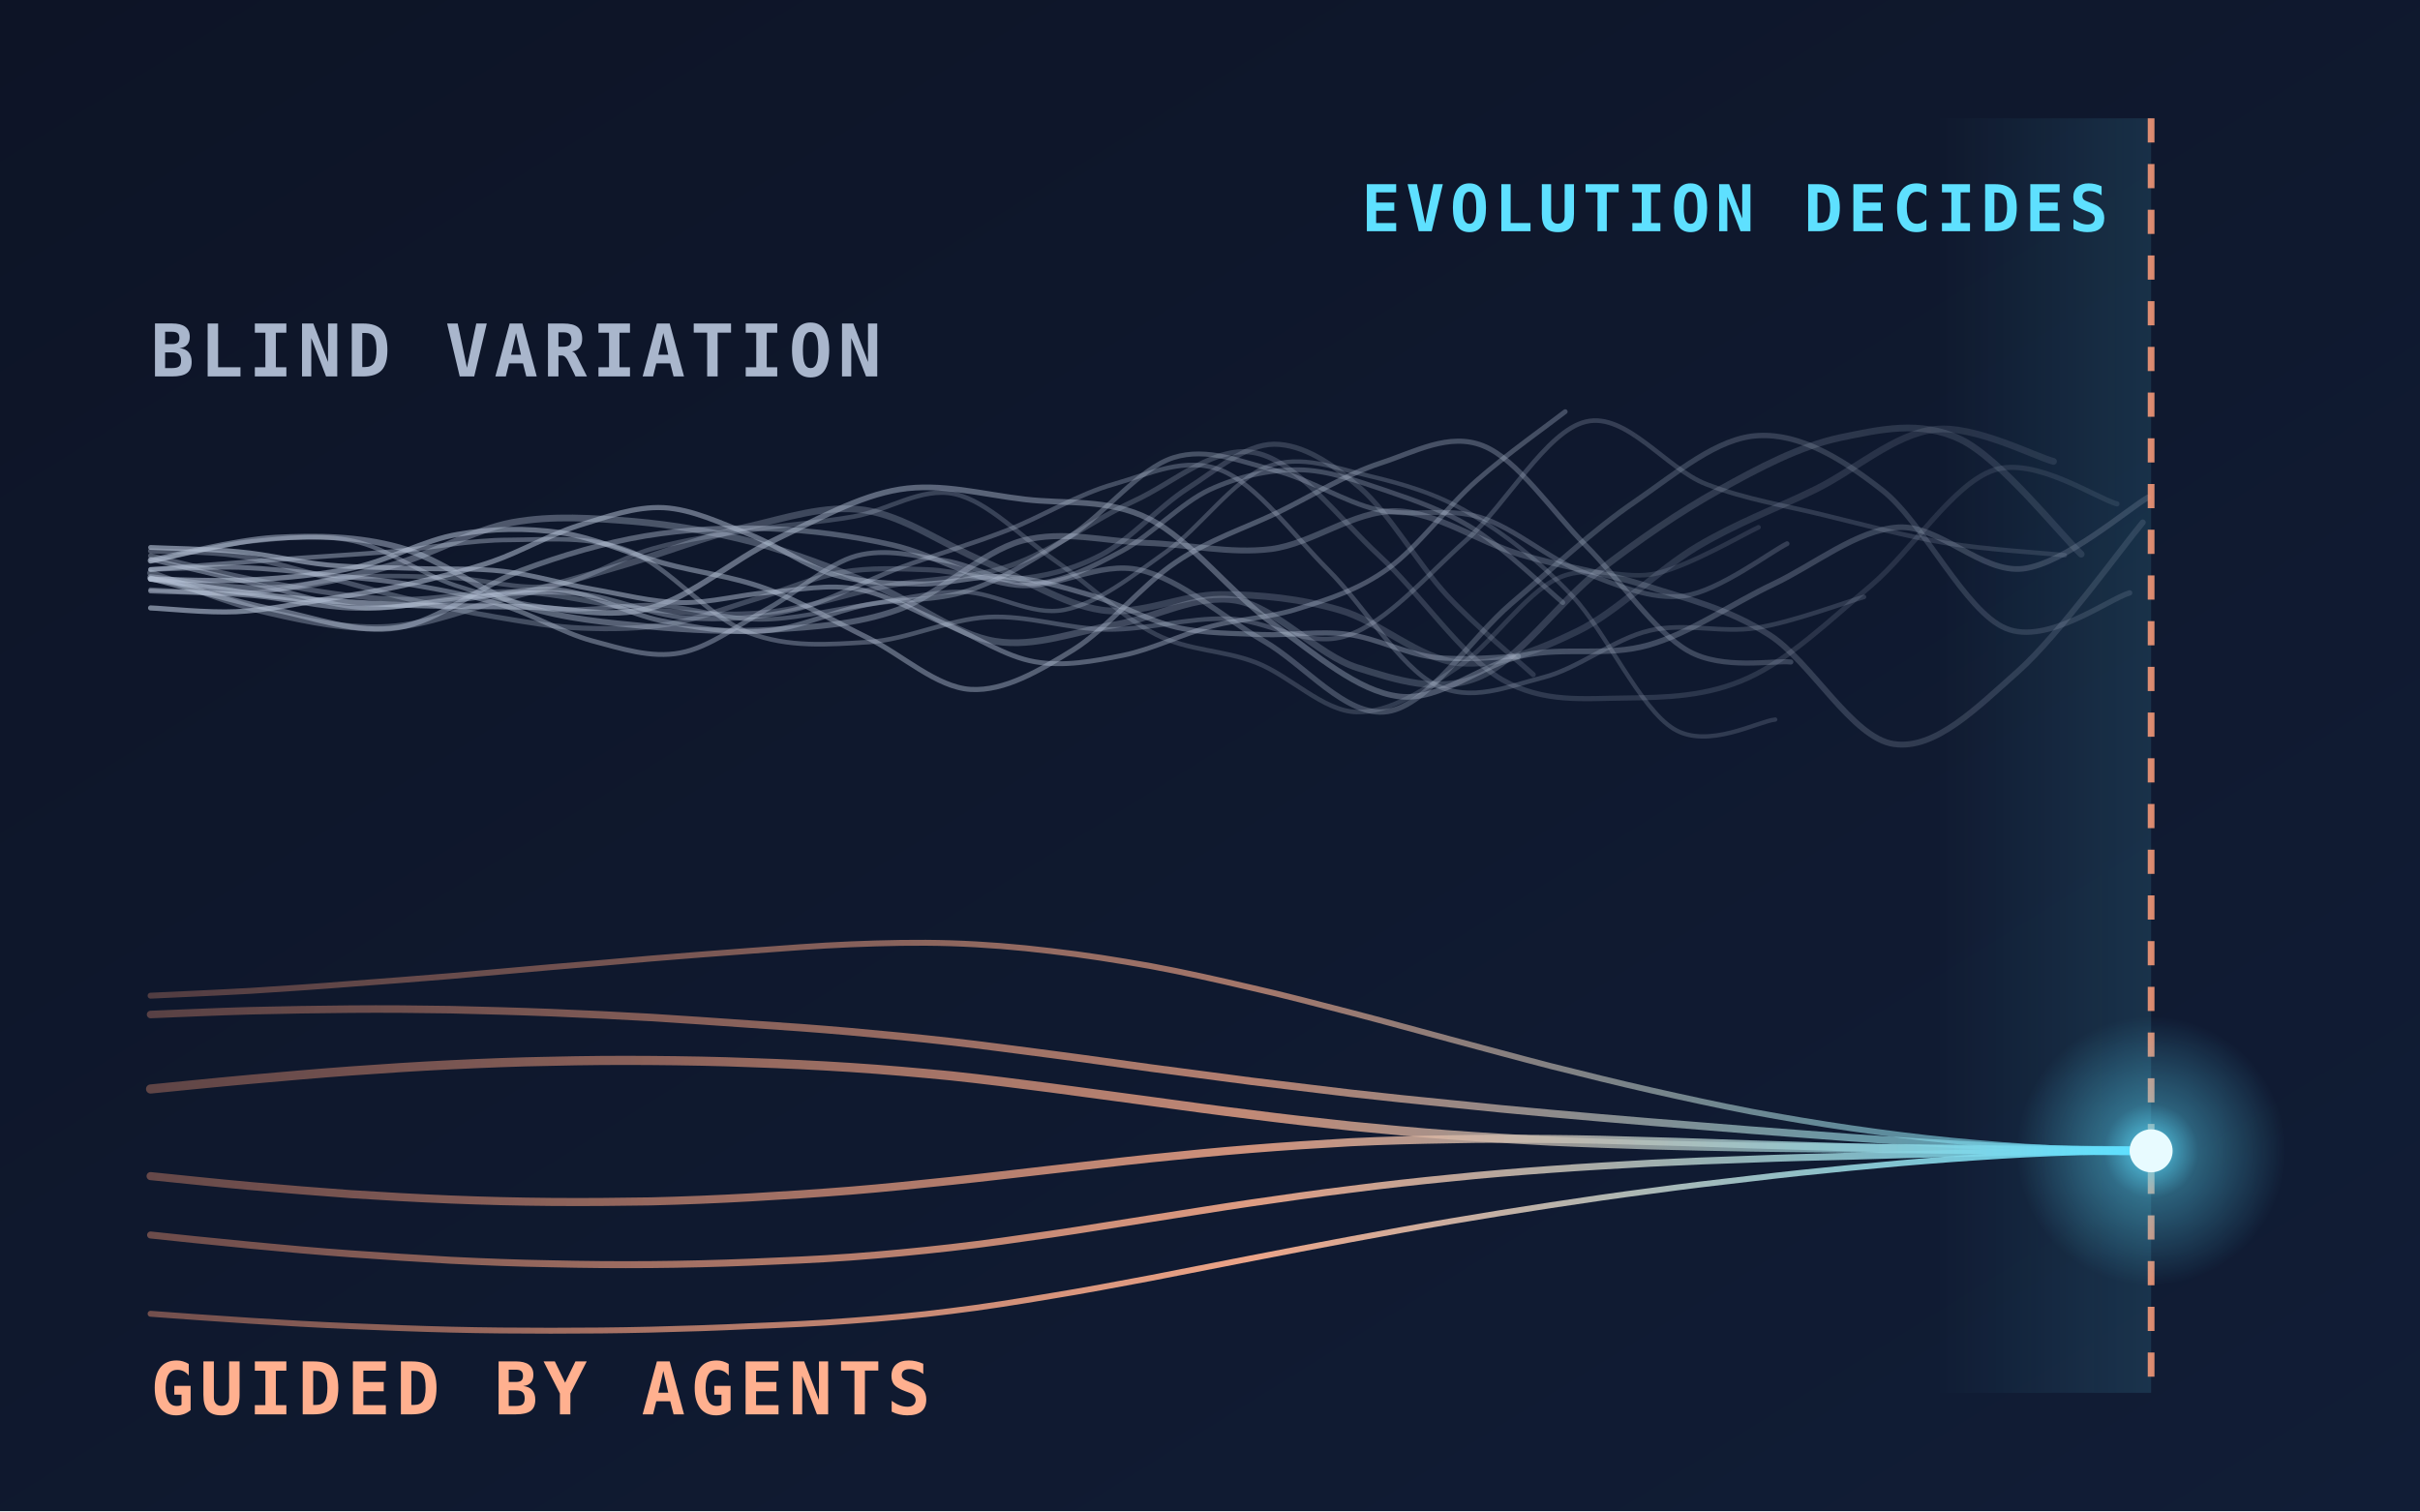
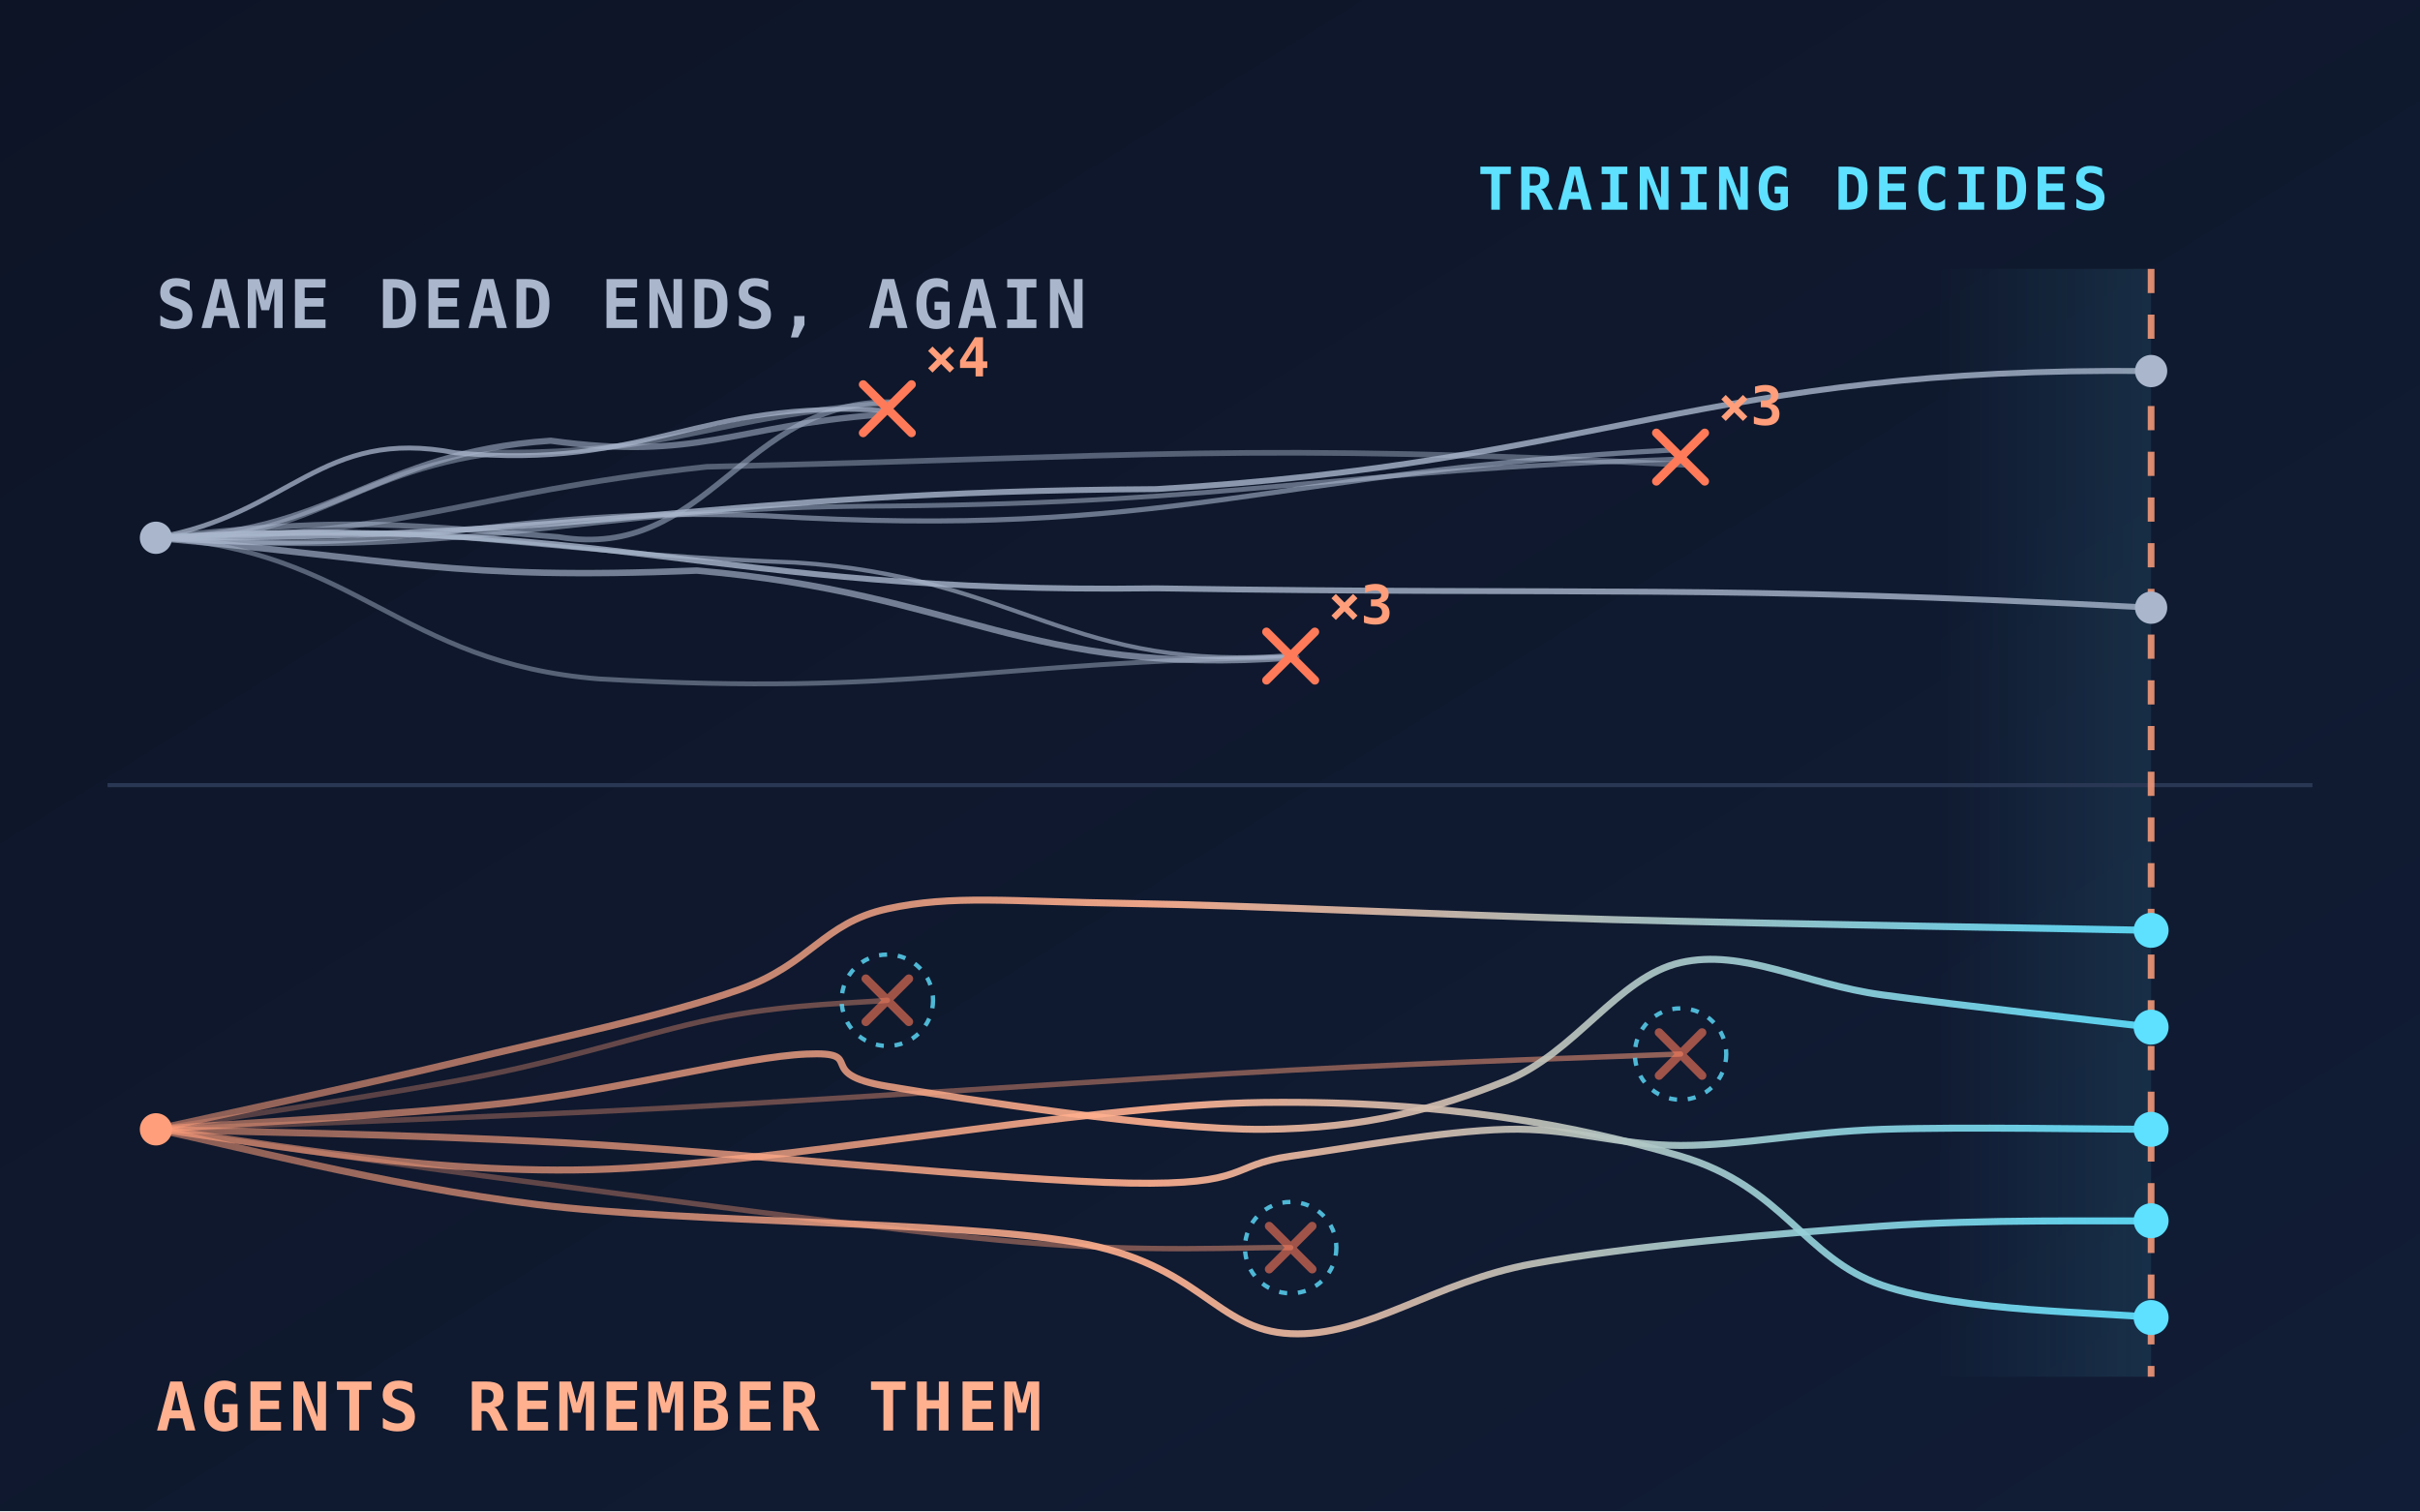
- <svg xmlns="http://www.w3.org/2000/svg" viewBox="0 0 900 562" role="img" aria-label="Blind variation versus agent-guided evolutionary search converging on one selected design">
+ <svg xmlns="http://www.w3.org/2000/svg" viewBox="0 0 900 562" role="img" aria-label="Without memory, the search keeps hitting the same dead ends; with an agent team, dead ends are remembered and later proposals steer around them while staying diverse">
  <defs>
    <linearGradient id="bg" x1="0" y1="0" x2="1" y2="1">
      <stop offset="0" stop-color="#0d1426" />
      <stop offset="1" stop-color="#111d36" />
    </linearGradient>
-     <linearGradient id="fadeGrey" gradientUnits="userSpaceOnUse" x1="56" y1="0" x2="800" y2="0">
-       <stop offset="0" stop-color="#b3bfd3" />
-       <stop offset="1" stop-color="#b3bfd3" stop-opacity="0.3" />
-     </linearGradient>
-     <linearGradient id="guide" gradientUnits="userSpaceOnUse" x1="56" y1="0" x2="800" y2="0">
-       <stop offset="0" stop-color="#ff9e7a" stop-opacity="0.45" />
-       <stop offset="0.55" stop-color="#ffb08f" />
+     <linearGradient id="guide" gradientUnits="userSpaceOnUse" x1="58" y1="0" x2="800" y2="0">
+       <stop offset="0" stop-color="#ff9e7a" stop-opacity="0.55" />
+       <stop offset="0.5" stop-color="#ffb08f" />
      <stop offset="1" stop-color="#5ee0ff" />
    </linearGradient>
-     <radialGradient id="glow">
-       <stop offset="0" stop-color="#5ee0ff" stop-opacity="0.9" />
-       <stop offset="0.35" stop-color="#5ee0ff" stop-opacity="0.35" />
-       <stop offset="1" stop-color="#5ee0ff" stop-opacity="0" />
-     </radialGradient>
+     <linearGradient id="warm" gradientUnits="userSpaceOnUse" x1="58" y1="0" x2="640" y2="0">
+       <stop offset="0" stop-color="#ff9e7a" stop-opacity="0.5" />
+       <stop offset="1" stop-color="#ff9e7a" />
+     </linearGradient>
    <linearGradient id="gate" x1="0" y1="0" x2="1" y2="0">
      <stop offset="0" stop-color="#5ee0ff" stop-opacity="0" />
-       <stop offset="1" stop-color="#5ee0ff" stop-opacity="0.12" />
+       <stop offset="1" stop-color="#5ee0ff" stop-opacity="0.1" />
    </linearGradient>
  </defs>
  <rect width="900" height="562" fill="url(#bg)" />
-   <rect x="720" y="44" width="80" height="474" fill="url(#gate)" />
+   <rect x="720" y="100" width="80" height="412" fill="url(#gate)" />
+   <line x1="40" y1="292" x2="860" y2="292" stroke="#2a3754" stroke-width="1.5" />
  <g fill="none" stroke-linecap="round">
-     <path d="M56.0,211.8 C63.4,211.2 85.7,209.4 100.5,208.3 C115.3,207.2 130.2,206.4 145.0,205.2 C159.8,203.9 174.7,200.8 189.5,200.8 C204.3,200.7 219.1,199.1 234.0,204.9 C248.8,210.6 263.6,229.7 278.5,235.3 C293.3,241.0 308.1,239.7 323.0,238.8 C337.8,237.8 352.6,230.3 367.5,229.5 C382.3,228.7 397.1,234.0 412.0,234.1 C426.8,234.2 441.6,229.7 456.5,230.1 C471.3,230.5 486.1,241.3 500.9,236.4 C515.8,231.5 530.6,214.0 545.4,200.8 C560.3,187.5 575.1,160.2 589.9,156.8 C604.8,153.3 619.6,174.2 634.4,180.0 C649.3,185.8 664.1,188.0 678.9,191.7 C693.8,195.3 708.6,199.4 723.4,201.9 C738.2,204.4 760.5,205.7 767.9,206.5" stroke="url(#fadeGrey)" stroke-width="1.7" opacity="0.48" />
-     <path d="M56.0,219.8 C62.3,220.1 81.4,220.4 94.0,221.5 C106.7,222.6 119.4,226.0 132.1,226.2 C144.8,226.5 157.4,224.2 170.1,223.1 C182.8,222.0 195.5,218.1 208.1,219.4 C220.8,220.7 233.5,228.4 246.2,230.9 C258.9,233.4 271.5,235.7 284.2,234.7 C296.9,233.7 309.6,227.4 322.3,224.9 C334.9,222.4 347.6,223.9 360.3,219.6 C373.0,215.4 385.6,207.4 398.3,199.2 C411.0,190.9 423.7,174.2 436.4,170.2 C449.0,166.2 461.7,171.8 474.4,175.0 C487.1,178.2 499.8,186.7 512.4,189.6 C525.1,192.5 537.8,188.5 550.5,192.4 C563.1,196.2 575.8,207.8 588.5,212.7 C601.2,217.5 613.9,223.3 626.5,221.6 C639.2,219.8 658.2,205.4 664.6,202.2" stroke="url(#fadeGrey)" stroke-width="1.8" opacity="0.53" />
-     <path d="M56.0,206.7 C63.6,208.5 86.5,214.3 101.7,217.0 C116.9,219.7 132.2,222.4 147.4,222.9 C162.6,223.4 177.9,219.5 193.1,220.1 C208.3,220.7 223.6,225.2 238.8,226.5 C254.1,227.8 269.3,229.3 284.5,227.8 C299.8,226.4 315.0,220.8 330.2,217.9 C345.5,215.0 360.7,215.6 375.9,210.3 C391.2,205.1 406.4,193.4 421.6,186.4 C436.9,179.4 452.1,165.1 467.3,168.5 C482.6,171.9 497.8,192.7 513.0,206.7 C528.3,220.8 543.5,244.0 558.7,252.8 C574.0,261.6 589.2,259.7 604.4,259.6 C619.7,259.4 634.9,259.1 650.2,252.1 C665.4,245.2 680.6,230.6 695.9,217.7 C711.1,204.8 726.3,179.9 741.6,174.8 C756.8,169.8 779.6,185.3 787.3,187.4" stroke="url(#fadeGrey)" stroke-width="1.9" opacity="0.38" />
-     <path d="M56.0,215.1 C63.7,217.0 86.7,223.6 102.0,226.7 C117.3,229.7 132.7,235.9 148.0,233.4 C163.3,231.0 178.7,217.8 194.0,212.1 C209.3,206.4 224.7,201.9 240.0,199.3 C255.3,196.8 270.7,196.0 286.0,196.6 C301.3,197.2 316.7,199.2 332.0,202.7 C347.3,206.2 362.7,216.0 378.0,217.6 C393.3,219.1 408.7,208.5 424.0,212.0 C439.3,215.5 454.7,229.6 470.0,238.4 C485.3,247.2 500.7,267.0 516.0,264.6 C531.3,262.3 546.7,237.6 562.0,224.5 C577.3,211.5 592.7,197.0 608.0,186.6 C623.3,176.1 638.7,162.7 654.0,162.0 C669.3,161.2 684.7,170.3 700.0,182.3 C715.3,194.2 730.7,227.4 746.0,233.7 C761.3,240.1 784.3,222.7 792.0,220.5" stroke="url(#fadeGrey)" stroke-width="2.0" opacity="0.52" />
-     <path d="M56.0,204.9 C61.4,205.2 77.4,205.0 88.1,206.6 C98.9,208.2 109.6,211.7 120.3,214.4 C131.0,217.1 141.7,220.4 152.4,222.9 C163.1,225.4 173.8,227.7 184.6,229.5 C195.3,231.3 206.0,233.2 216.7,233.6 C227.4,234.0 238.1,233.9 248.8,232.1 C259.5,230.3 270.3,226.0 281.0,222.8 C291.7,219.6 302.4,214.7 313.1,212.8 C323.8,211.0 334.5,211.5 345.3,211.9 C356.0,212.3 366.7,216.4 377.4,215.4 C388.1,214.5 398.8,212.0 409.5,206.4 C420.2,200.8 431.0,188.5 441.7,181.6 C452.4,174.8 463.1,165.3 473.8,165.2 C484.5,165.2 495.2,172.2 505.9,181.5 C516.7,190.9 527.4,209.8 538.1,221.4 C548.8,232.9 564.9,246.0 570.2,250.9" stroke="url(#fadeGrey)" stroke-width="1.9" opacity="0.37" />
-     <path d="M56.0,226.1 C61.3,226.3 77.2,228.0 87.8,227.5 C98.4,227.0 109.0,224.8 119.6,223.1 C130.2,221.4 140.8,219.8 151.4,217.4 C162.0,215.0 172.6,212.4 183.2,208.8 C193.8,205.1 204.4,198.9 215.0,195.5 C225.6,192.2 236.2,188.3 246.8,188.8 C257.4,189.4 268.0,194.5 278.6,198.7 C289.2,202.8 299.8,210.7 310.4,213.8 C321.0,216.8 331.6,217.0 342.2,217.2 C352.8,217.3 363.4,213.8 374.0,214.5 C384.6,215.2 395.2,218.3 405.8,221.4 C416.4,224.6 427.0,230.8 437.6,233.3 C448.2,235.7 458.8,235.5 469.4,236.0 C480.0,236.4 490.6,234.5 501.2,235.9 C511.8,237.3 522.4,243.0 533.0,244.4 C543.6,245.7 559.4,244.2 564.7,244.1" stroke="url(#fadeGrey)" stroke-width="1.9" opacity="0.63" />
-     <path d="M56.0,208.5 C63.7,207.1 86.9,200.9 102.3,200.0 C117.7,199.2 133.2,199.3 148.6,203.6 C164.0,207.8 179.5,220.5 194.9,225.4 C210.4,230.3 225.8,231.5 241.2,233.0 C256.7,234.4 272.1,235.2 287.5,234.2 C303.0,233.1 318.4,232.3 333.8,226.8 C349.3,221.3 364.7,205.3 380.1,201.1 C395.6,197.0 411.0,201.4 426.4,201.9 C441.9,202.4 457.3,206.1 472.7,204.2 C488.2,202.2 503.6,189.8 519.1,190.1 C534.5,190.5 549.9,201.6 565.4,206.2 C580.8,210.8 596.2,212.8 611.7,217.7 C627.1,222.7 642.5,226.2 658.0,236.1 C673.4,245.9 688.8,274.5 704.3,276.7 C719.7,279.0 735.1,263.3 750.6,249.6 C766.0,235.8 789.2,203.5 796.9,194.3" stroke="url(#fadeGrey)" stroke-width="2.2" opacity="0.52" />
-     <path d="M56.0,203.6 C61.5,203.9 77.9,204.1 88.9,205.2 C99.8,206.2 110.8,209.0 121.8,210.1 C132.7,211.1 143.7,211.0 154.6,211.4 C165.6,211.8 176.6,211.2 187.5,212.5 C198.5,213.8 209.4,217.2 220.4,219.1 C231.4,221.0 242.3,223.9 253.3,224.1 C264.2,224.3 275.2,221.1 286.2,220.3 C297.1,219.4 308.1,217.1 319.0,219.1 C330.0,221.1 341.0,227.7 351.9,232.2 C362.9,236.7 373.8,244.2 384.8,246.1 C395.8,248.0 406.7,245.9 417.7,243.7 C428.6,241.5 439.6,235.8 450.6,232.9 C461.5,230.0 472.5,229.8 483.4,226.2 C494.4,222.7 505.4,219.3 516.3,211.4 C527.3,203.5 538.2,188.4 549.2,178.7 C560.2,169.0 576.6,157.4 582.1,153.1" stroke="url(#fadeGrey)" stroke-width="1.8" opacity="0.63" />
-     <path d="M56.0,211.8 C61.5,211.6 77.9,210.7 88.8,211.0 C99.8,211.4 110.7,212.6 121.7,213.8 C132.6,214.9 143.5,215.8 154.5,217.7 C165.4,219.6 176.4,221.7 187.3,225.2 C198.2,228.6 209.2,235.3 220.1,238.3 C231.1,241.2 242.0,244.9 253.0,242.8 C263.9,240.8 274.8,232.2 285.8,226.2 C296.7,220.2 307.7,209.7 318.6,206.7 C329.6,203.8 340.5,206.8 351.4,208.5 C362.4,210.2 373.3,217.6 384.3,217.0 C395.2,216.5 406.2,210.8 417.1,205.0 C428.0,199.2 439.0,187.2 449.9,182.1 C460.9,177.1 471.8,174.7 482.7,174.7 C493.7,174.8 504.6,178.8 515.6,182.5 C526.5,186.2 537.5,190.0 548.4,196.9 C559.3,203.9 575.8,219.6 581.2,224.1" stroke="url(#fadeGrey)" stroke-width="1.8" opacity="0.52" />
-     <path d="M56.0,219.3 C62.2,219.5 80.9,221.2 93.4,220.5 C105.8,219.7 118.3,215.7 130.8,214.7 C143.2,213.8 155.7,214.4 168.1,214.9 C180.6,215.4 193.0,219.7 205.5,217.8 C218.0,216.0 230.4,207.5 242.9,204.0 C255.3,200.5 267.8,198.9 280.3,197.0 C292.7,195.0 305.2,194.3 317.6,192.1 C330.1,189.9 342.6,181.0 355.0,183.7 C367.5,186.5 379.9,199.8 392.4,208.5 C404.9,217.2 417.3,229.5 429.8,235.9 C442.2,242.2 454.7,241.6 467.1,246.4 C479.6,251.2 492.1,264.5 504.5,264.8 C517.0,265.1 529.4,256.6 541.9,248.3 C554.4,240.0 566.8,221.0 579.3,215.1 C591.7,209.2 604.2,216.3 616.7,213.1 C629.1,210.0 647.8,199.0 654.0,196.1" stroke="url(#fadeGrey)" stroke-width="1.7" opacity="0.36" />
-     <path d="M56.0,215.3 C63.7,216.3 87.0,220.2 102.4,221.8 C117.9,223.4 133.4,224.3 148.9,224.9 C164.3,225.6 179.8,225.4 195.3,225.7 C210.8,225.9 226.2,230.3 241.7,226.2 C257.2,222.0 272.7,208.1 288.1,200.8 C303.6,193.4 319.1,184.5 334.6,182.0 C350.0,179.5 365.5,183.9 381.0,185.7 C396.5,187.6 411.9,185.2 427.4,193.0 C442.9,200.7 458.4,221.3 473.9,232.3 C489.3,243.3 504.8,257.1 520.3,259.0 C535.8,260.9 551.2,246.8 566.7,243.7 C582.2,240.5 597.7,244.3 613.1,239.9 C628.6,235.5 644.1,224.5 659.6,217.2 C675.0,209.9 690.5,197.1 706.0,196.1 C721.5,195.2 736.9,213.3 752.4,211.5 C767.9,209.6 791.1,189.5 798.8,185.0" stroke="url(#fadeGrey)" stroke-width="2.1" opacity="0.64" />
-     <path d="M56.0,208.0 C62.6,209.5 82.5,214.4 95.8,217.4 C109.1,220.4 122.4,225.3 135.6,226.1 C148.9,226.8 162.2,222.7 175.5,221.9 C188.7,221.0 202.0,219.4 215.3,220.8 C228.6,222.1 241.8,228.7 255.1,229.8 C268.4,230.8 281.7,230.0 294.9,226.9 C308.2,223.8 321.5,216.0 334.8,211.1 C348.0,206.2 361.3,202.4 374.6,197.2 C387.8,192.0 401.1,183.7 414.4,180.0 C427.7,176.2 440.9,169.6 454.2,174.9 C467.5,180.3 480.8,198.8 494.0,212.0 C507.3,225.3 520.6,248.0 533.9,254.7 C547.1,261.3 560.4,255.4 573.7,252.0 C587.0,248.7 600.2,237.6 613.5,234.5 C626.8,231.4 640.1,235.6 653.3,233.5 C666.6,231.4 686.5,223.9 693.2,222.0" stroke="url(#fadeGrey)" stroke-width="1.7" opacity="0.48" />
-     <path d="M56.0,214.8 C63.5,215.4 85.9,219.6 100.9,218.9 C115.8,218.1 130.8,214.4 145.7,210.3 C160.7,206.2 175.7,197.1 190.6,194.3 C205.6,191.6 220.5,192.7 235.5,193.9 C250.5,195.2 265.4,197.8 280.4,201.7 C295.3,205.7 310.3,211.5 325.2,217.7 C340.2,223.8 355.2,236.1 370.1,238.5 C385.1,240.9 400.0,234.8 415.0,232.3 C430.0,229.7 444.9,220.7 459.9,223.3 C474.8,226.0 489.8,243.5 504.7,248.3 C519.7,253.0 534.7,257.9 549.6,251.9 C564.6,245.9 579.5,224.1 594.5,212.4 C609.5,200.8 624.4,190.5 639.4,182.2 C654.3,173.9 669.3,166.0 684.2,162.8 C699.2,159.7 714.2,156.2 729.1,163.4 C744.1,170.6 766.5,199.0 774.0,206.1" stroke="url(#fadeGrey)" stroke-width="2.5" opacity="0.44" />
-     <path d="M56.0,208.7 C62.3,207.5 81.2,202.6 93.8,201.3 C106.4,200.1 118.9,198.5 131.5,201.2 C144.1,203.9 156.7,213.5 169.3,217.7 C181.9,221.8 194.5,225.1 207.1,226.3 C219.6,227.6 232.2,224.5 244.8,225.1 C257.4,225.8 270.0,230.4 282.6,230.4 C295.2,230.4 307.8,227.0 320.4,225.2 C332.9,223.5 345.5,219.9 358.1,220.1 C370.7,220.4 383.3,229.3 395.9,226.8 C408.5,224.3 421.1,214.2 433.6,205.3 C446.2,196.4 458.8,178.2 471.4,173.5 C484.0,168.8 496.6,174.1 509.2,177.0 C521.8,180.0 534.4,183.6 546.9,191.1 C559.5,198.5 572.1,208.3 584.7,221.6 C597.3,235.0 609.9,263.5 622.5,271.1 C635.1,278.8 653.9,268.2 660.2,267.6" stroke="url(#fadeGrey)" stroke-width="1.6" opacity="0.45" />
-     <path d="M56.0,213.1 C63.4,215.5 85.5,224.5 100.2,227.8 C115.0,231.2 129.7,234.2 144.5,233.3 C159.2,232.4 173.9,226.2 188.7,222.3 C203.4,218.4 218.2,214.2 232.9,209.8 C247.7,205.4 262.4,199.5 277.2,196.1 C291.9,192.8 306.6,187.6 321.4,189.7 C336.1,191.8 350.9,202.5 365.6,208.7 C380.4,214.9 395.1,224.8 409.8,226.9 C424.6,229.0 439.3,221.1 454.1,221.1 C468.8,221.1 483.6,222.6 498.3,226.9 C513.1,231.1 527.8,245.2 542.5,246.5 C557.3,247.8 572.0,241.9 586.8,234.7 C601.5,227.5 616.3,212.2 631.0,203.4 C645.7,194.6 660.5,189.2 675.2,182.0 C690.0,174.7 704.7,161.4 719.5,159.7 C734.2,158.0 756.3,169.6 763.7,171.6" stroke="url(#fadeGrey)" stroke-width="2.5" opacity="0.38" />
-     <path d="M56.0,215.4 C62.4,215.4 81.4,216.4 94.1,215.6 C106.8,214.9 119.5,213.8 132.3,211.0 C145.0,208.2 157.7,200.8 170.4,198.7 C183.1,196.5 195.8,196.3 208.5,198.1 C221.2,199.9 233.9,206.0 246.6,209.4 C259.3,212.9 272.0,214.2 284.8,218.9 C297.5,223.5 310.2,231.1 322.9,237.3 C335.6,243.6 348.3,255.6 361.0,256.4 C373.7,257.1 386.4,249.5 399.1,241.7 C411.8,233.8 424.6,217.6 437.3,209.1 C450.0,200.5 462.7,196.6 475.4,190.5 C488.1,184.3 500.8,176.3 513.5,172.2 C526.2,168.1 538.9,160.7 551.6,165.8 C564.4,170.9 577.1,190.1 589.8,202.9 C602.5,215.6 615.2,234.9 627.9,242.1 C640.6,249.3 659.7,245.5 666.0,246.2" stroke="url(#fadeGrey)" stroke-width="1.9" opacity="0.61" />
-     <path d="M56.0,370.3 C62.2,370.0 80.8,369.2 93.2,368.5 C105.6,367.7 118.0,366.9 130.4,365.9 C142.8,365.0 155.2,364.0 167.6,363.0 C180.0,361.9 192.4,360.8 204.8,359.7 C217.2,358.7 229.6,357.6 242.0,356.5 C254.4,355.5 266.8,354.5 279.2,353.6 C291.6,352.7 304.0,351.7 316.4,351.2 C328.8,350.7 341.2,350.4 353.6,350.8 C366.0,351.2 378.4,352.2 390.8,353.7 C403.2,355.1 415.6,357.1 428.0,359.3 C440.4,361.6 452.8,364.4 465.2,367.3 C477.6,370.1 490.0,373.4 502.4,376.6 C514.8,379.8 527.2,383.3 539.6,386.6 C552.0,389.9 564.4,393.3 576.8,396.5 C589.2,399.6 601.6,402.7 614.0,405.5 C626.4,408.3 638.8,411.0 651.2,413.4 C663.6,415.7 676.0,417.8 688.4,419.6 C700.8,421.4 713.2,423.0 725.6,424.2 C738.0,425.4 750.4,426.4 762.8,427.0 C775.2,427.7 793.8,427.8 800.0,428.0" stroke="url(#guide)" stroke-width="2.2" opacity="0.62" />
-     <path d="M56.0,377.3 C62.2,377.1 80.8,376.2 93.2,375.9 C105.6,375.6 118.0,375.4 130.4,375.3 C142.8,375.2 155.2,375.3 167.6,375.5 C180.0,375.8 192.4,376.1 204.8,376.6 C217.2,377.1 229.6,377.7 242.0,378.4 C254.4,379.2 266.8,380.0 279.2,380.9 C291.6,381.7 304.0,382.6 316.4,383.7 C328.8,384.8 341.2,386.0 353.6,387.4 C366.0,388.8 378.4,390.5 390.8,392.1 C403.2,393.7 415.6,395.5 428.0,397.2 C440.4,398.8 452.8,400.5 465.2,402.1 C477.6,403.6 490.0,405.1 502.4,406.6 C514.8,408.0 527.2,409.3 539.6,410.5 C552.0,411.8 564.4,413.0 576.8,414.1 C589.2,415.2 601.6,416.3 614.0,417.3 C626.4,418.3 638.8,419.3 651.2,420.3 C663.6,421.2 676.0,422.2 688.4,423.1 C700.8,423.9 713.2,424.8 725.6,425.5 C738.0,426.2 750.4,426.9 762.8,427.3 C775.2,427.7 793.8,427.9 800.0,428.0" stroke="url(#guide)" stroke-width="2.8" opacity="0.68" />
-     <path d="M56.0,405.0 C62.2,404.4 80.8,402.5 93.2,401.4 C105.6,400.3 118.0,399.2 130.4,398.3 C142.8,397.4 155.2,396.6 167.6,396.0 C180.0,395.4 192.4,394.9 204.8,394.7 C217.2,394.4 229.6,394.3 242.0,394.4 C254.4,394.5 266.8,394.7 279.2,395.2 C291.6,395.6 304.0,396.2 316.4,397.0 C328.8,397.8 341.2,398.9 353.6,400.1 C366.0,401.4 378.4,403.0 390.8,404.6 C403.2,406.2 415.6,408.0 428.0,409.6 C440.4,411.3 452.8,413.0 465.2,414.5 C477.6,416.1 490.0,417.5 502.4,418.8 C514.8,420.0 527.2,421.2 539.6,422.1 C552.0,423.0 564.4,423.7 576.8,424.4 C589.2,425.0 601.6,425.4 614.0,425.8 C626.4,426.1 638.8,426.4 651.2,426.6 C663.6,426.8 676.0,426.9 688.4,427.0 C700.8,427.2 713.2,427.3 725.6,427.4 C738.0,427.6 750.4,427.7 762.8,427.8 C775.2,427.9 793.8,428.0 800.0,428.0" stroke="url(#guide)" stroke-width="3.4" opacity="0.74" />
-     <path d="M56.0,437.4 C62.2,438.0 80.8,440.0 93.2,441.1 C105.6,442.2 118.0,443.2 130.4,444.1 C142.8,444.9 155.2,445.6 167.6,446.1 C180.0,446.6 192.4,446.9 204.8,447.0 C217.2,447.1 229.6,447.0 242.0,446.8 C254.4,446.5 266.8,446.0 279.2,445.3 C291.6,444.6 304.0,443.8 316.4,442.8 C328.8,441.8 341.2,440.5 353.6,439.2 C366.0,437.9 378.4,436.4 390.8,435.0 C403.2,433.6 415.6,432.1 428.0,430.8 C440.4,429.5 452.8,428.3 465.2,427.3 C477.6,426.3 490.0,425.5 502.4,424.8 C514.8,424.2 527.2,423.9 539.6,423.7 C552.0,423.4 564.4,423.5 576.8,423.6 C589.2,423.7 601.6,424.0 614.0,424.4 C626.4,424.7 638.8,425.2 651.2,425.6 C663.6,425.9 676.0,426.4 688.4,426.7 C700.8,427.0 713.2,427.3 725.6,427.5 C738.0,427.7 750.4,427.9 762.8,427.9 C775.2,428.0 793.8,428.0 800.0,428.0" stroke="url(#guide)" stroke-width="3" opacity="0.80" />
-     <path d="M56.0,459.3 C62.2,460.0 80.8,461.9 93.2,463.1 C105.6,464.3 118.0,465.4 130.4,466.3 C142.8,467.2 155.2,468.0 167.6,468.7 C180.0,469.3 192.4,469.8 204.8,470.0 C217.2,470.3 229.6,470.4 242.0,470.3 C254.4,470.2 266.8,469.9 279.2,469.4 C291.6,468.9 304.0,468.4 316.4,467.5 C328.8,466.6 341.2,465.4 353.6,464.0 C366.0,462.6 378.4,460.8 390.8,459.0 C403.2,457.2 415.6,455.1 428.0,453.2 C440.4,451.3 452.8,449.2 465.2,447.4 C477.6,445.6 490.0,443.8 502.4,442.3 C514.8,440.7 527.2,439.3 539.6,438.1 C552.0,436.8 564.4,435.8 576.8,434.9 C589.2,434.0 601.6,433.3 614.0,432.6 C626.4,432.0 638.8,431.5 651.2,431.1 C663.6,430.6 676.0,430.3 688.4,430.0 C700.8,429.6 713.2,429.3 725.6,429.0 C738.0,428.8 750.4,428.5 762.8,428.3 C775.2,428.1 793.8,428.1 800.0,428.0" stroke="url(#guide)" stroke-width="2.6" opacity="0.86" />
-     <path d="M56.0,488.6 C62.2,489.1 80.8,490.4 93.2,491.2 C105.6,492.0 118.0,492.7 130.4,493.2 C142.8,493.7 155.2,494.2 167.6,494.5 C180.0,494.8 192.4,494.9 204.8,494.9 C217.2,494.9 229.6,494.8 242.0,494.5 C254.4,494.2 266.8,493.8 279.2,493.2 C291.6,492.7 304.0,492.2 316.4,491.2 C328.8,490.3 341.2,489.2 353.6,487.6 C366.0,486.1 378.4,484.1 390.8,482.0 C403.2,480.0 415.6,477.6 428.0,475.3 C440.4,472.9 452.8,470.4 465.2,468.0 C477.6,465.6 490.0,463.2 502.4,460.9 C514.8,458.6 527.2,456.3 539.6,454.2 C552.0,452.1 564.4,450.1 576.8,448.2 C589.2,446.3 601.6,444.5 614.0,442.9 C626.4,441.2 638.8,439.7 651.2,438.3 C663.6,436.8 676.0,435.5 688.4,434.3 C700.8,433.1 713.2,432.0 725.6,431.1 C738.0,430.2 750.4,429.4 762.8,428.9 C775.2,428.3 793.8,428.1 800.0,428.0" stroke="url(#guide)" stroke-width="2.2" opacity="0.92" />
+     <path d="M58.0,420.0 C78.3,416.7 144.7,407.0 180.0,400.0 C215.3,393.0 245.0,382.7 270.0,378.0 C295.0,373.3 320.0,373.0 330.0,372.0" stroke="url(#warm)" stroke-width="2" opacity="0.55" />
+     <path d="M58.0,420.0 C81.7,423.3 146.3,433.0 200.0,440.0 C253.7,447.0 333.3,458.0 380.0,462.0 C426.7,466.0 463.3,463.7 480.0,464.0" stroke="url(#warm)" stroke-width="2" opacity="0.55" />
+     <path d="M58.0,420.0 C90.0,418.7 179.7,415.7 250.0,412.0 C320.3,408.3 417.5,401.3 480.0,398.0 C542.5,394.7 600.8,393.0 625.0,392.0" stroke="url(#warm)" stroke-width="2" opacity="0.55" />
+     <path d="M58.0,420.0 C76.7,415.8 133.8,403.7 170.0,395.0 C206.2,386.3 248.3,377.5 275.0,368.0 C301.7,358.5 305.8,343.3 330.0,338.0 C354.2,332.7 375.0,335.3 420.0,336.0 C465.0,336.7 536.7,340.3 600.0,342.0 C663.3,343.7 766.7,345.3 800.0,346.0" stroke="url(#guide)" stroke-width="2.6" opacity="0.92" />
+     <path d="M58.0,420.0 C80.0,418.3 149.7,414.7 190.0,410.0 C230.3,405.3 276.7,393.0 300.0,392.0 C323.3,391.0 301.7,399.3 330.0,404.0 C358.3,408.7 431.7,420.3 470.0,420.0 C508.3,419.7 534.2,412.3 560.0,402.0 C585.8,391.7 601.7,363.3 625.0,358.0 C648.3,352.7 670.8,366.0 700.0,370.0 C729.2,374.0 783.3,380.0 800.0,382.0" stroke="url(#guide)" stroke-width="2.6" opacity="0.92" />
+     <path d="M58.0,420.0 C83.3,420.8 149.7,421.7 210.0,425.0 C270.3,428.3 375.0,439.2 420.0,440.0 C465.0,440.8 456.7,433.3 480.0,430.0 C503.3,426.7 535.8,420.7 560.0,420.0 C584.2,419.3 601.7,426.0 625.0,426.0 C648.3,426.0 670.8,421.0 700.0,420.0 C729.2,419.0 783.3,420.0 800.0,420.0" stroke="url(#guide)" stroke-width="2.6" opacity="0.92" />
+     <path d="M58.0,420.0 C81.7,424.7 143.0,441.0 200.0,448.0 C257.0,455.0 353.3,454.0 400.0,462.0 C446.7,470.0 451.7,494.7 480.0,496.0 C508.3,497.3 533.3,476.7 570.0,470.0 C606.7,463.3 661.7,458.7 700.0,456.0 C738.3,453.3 783.3,454.3 800.0,454.0" stroke="url(#guide)" stroke-width="2.6" opacity="0.92" />
+     <path d="M58.0,420.0 C85.0,422.5 151.3,436.7 220.0,435.0 C288.7,433.3 402.5,410.8 470.0,410.0 C537.5,409.2 586.7,418.7 625.0,430.0 C663.3,441.3 670.8,468.0 700.0,478.0 C729.2,488.0 783.3,488.0 800.0,490.0" stroke="url(#guide)" stroke-width="2.6" opacity="0.92" />
+     <path d="M58.0,200.0 C108.1,191.3 119.3,158.7 169.4,168.4 C241.9,175.1 258.1,147.9 330.6,152.8" stroke="#a9b6cc" stroke-width="1.8" opacity="0.75" />
+     <path d="M58.0,200.0 C115.2,202.7 127.9,175.7 185.2,168.3 C250.7,168.8 265.3,154.7 330.8,149.9" stroke="#a9b6cc" stroke-width="2.1" opacity="0.47" />
+     <path d="M58.0,200.0 C124.0,199.5 138.7,168.3 204.8,163.9 C259.9,171.5 272.1,158.5 327.2,154.2" stroke="#a9b6cc" stroke-width="2.3" opacity="0.57" />
+     <path d="M58.0,200.0 C125.3,192.7 140.3,194.1 207.7,199.7 C263.7,209.0 276.2,148.3 332.3,149.6" stroke="#a9b6cc" stroke-width="2.1" opacity="0.54" />
+     <path d="M58.0,200.0 C148.5,208.1 168.7,215.9 259.2,212.2 C358.8,220.8 380.9,251.6 480.5,244.5" stroke="#a9b6cc" stroke-width="2.4" opacity="0.65" />
+     <path d="M58.0,200.0 C132.2,204.3 148.7,246.7 222.9,252.5 C339.7,259.1 365.6,245.9 482.4,244.4" stroke="#a9b6cc" stroke-width="1.8" opacity="0.47" />
+     <path d="M58.0,200.0 C165.0,193.0 188.8,205.1 295.8,209.2 C379.5,214.6 398.1,250.9 481.8,243.5" stroke="#a9b6cc" stroke-width="1.6" opacity="0.63" />
+     <path d="M58.0,200.0 C150.2,200.1 170.7,183.6 262.8,173.6 C426.8,169.8 463.3,164.4 627.3,172.9" stroke="#a9b6cc" stroke-width="2.1" opacity="0.46" />
+     <path d="M58.0,200.0 C159.9,207.4 182.5,188.1 284.4,191.8 C436.8,201.0 470.6,175.2 622.9,167.3" stroke="#a9b6cc" stroke-width="1.9" opacity="0.59" />
+     <path d="M58.0,200.0 C180.5,208.8 207.7,188.4 330.2,188.2 C463.0,186.9 492.5,175.1 625.4,170.7" stroke="#a9b6cc" stroke-width="1.8" opacity="0.54" />
+     <path d="M58.0,200.0 C225.4,200.4 262.6,182.9 430.0,181.9 C596.5,172.1 633.5,136.3 800.0,138.0" stroke="#a9b6cc" stroke-width="2.2" opacity="0.8" />
+     <path d="M58.0,200.0 C225.4,190.4 262.6,221.1 430.0,218.8 C596.5,221.4 633.5,217.2 800.0,226.0" stroke="#a9b6cc" stroke-width="2.2" opacity="0.8" />
  </g>
-   <line x1="800" y1="44" x2="800" y2="518" stroke="#ff9e7a" stroke-width="2.5" stroke-dasharray="9 8" opacity="0.85" />
-   <circle cx="800" cy="428" r="50" fill="url(#glow)" />
-   <circle cx="800" cy="428" r="8" fill="#e8fbff" />
-   <g font-family="ui-monospace, Menlo, monospace" font-weight="600" letter-spacing="2">
-     <text x="56" y="140" font-size="27" fill="#a9b6cc">BLIND VARIATION</text>
-     <text x="56" y="526" font-size="27" fill="#ffb08f">GUIDED BY AGENTS</text>
-     <text x="784" y="86" font-size="24" fill="#5ee0ff" text-anchor="end">EVOLUTION DECIDES</text>
+   <line x1="800" y1="100" x2="800" y2="512" stroke="#ff9e7a" stroke-width="2.5" stroke-dasharray="9 8" opacity="0.85" />
+   <g stroke="#ff7a59" stroke-width="3.2" stroke-linecap="round" opacity="1">
+     <path d="M321,143 L339,161 M339,143 L321,161" />
  </g>
+   <text x="344" y="140" font-size="20" fill="#ff9e7a" font-family="ui-monospace, Menlo, monospace" font-weight="600">×4</text>
+   <g stroke="#ff7a59" stroke-width="3.2" stroke-linecap="round" opacity="1">
+     <path d="M471,235 L489,253 M489,235 L471,253" />
+   </g>
+   <text x="494" y="232" font-size="20" fill="#ff9e7a" font-family="ui-monospace, Menlo, monospace" font-weight="600">×3</text>
+   <g stroke="#ff7a59" stroke-width="3.2" stroke-linecap="round" opacity="1">
+     <path d="M616,161 L634,179 M634,161 L616,179" />
+   </g>
+   <text x="639" y="158" font-size="20" fill="#ff9e7a" font-family="ui-monospace, Menlo, monospace" font-weight="600">×3</text>
+   <circle cx="800" cy="138" r="6" fill="#a9b6cc" />
+   <circle cx="800" cy="226" r="6" fill="#a9b6cc" />
+   <g stroke="#ff7a59" stroke-width="3.2" stroke-linecap="round" opacity="0.6">
+     <path d="M322,364 L338,380 M338,364 L322,380" />
+   </g>
+   <circle cx="330" cy="372" r="17" fill="none" stroke="#5ee0ff" stroke-width="1.6" stroke-dasharray="3 4" opacity="0.8" />
+   <g stroke="#ff7a59" stroke-width="3.2" stroke-linecap="round" opacity="0.6">
+     <path d="M472,456 L488,472 M488,456 L472,472" />
+   </g>
+   <circle cx="480" cy="464" r="17" fill="none" stroke="#5ee0ff" stroke-width="1.6" stroke-dasharray="3 4" opacity="0.8" />
+   <g stroke="#ff7a59" stroke-width="3.2" stroke-linecap="round" opacity="0.6">
+     <path d="M617,384 L633,400 M633,384 L617,400" />
+   </g>
+   <circle cx="625" cy="392" r="17" fill="none" stroke="#5ee0ff" stroke-width="1.6" stroke-dasharray="3 4" opacity="0.8" />
+   <circle cx="58" cy="200" r="6" fill="#a9b6cc" />
+   <circle cx="58" cy="420" r="6" fill="#ff9e7a" />
+   <g font-family="ui-monospace, Menlo, monospace" font-weight="600" letter-spacing="1.5">
+     <text x="58" y="122" font-size="25" fill="#a9b6cc">SAME DEAD ENDS, AGAIN</text>
+     <text x="58" y="532" font-size="25" fill="#ffb08f">AGENTS REMEMBER THEM</text>
+     <text x="784" y="78" font-size="22" fill="#5ee0ff" text-anchor="end">TRAINING DECIDES</text>
+   </g>
+   <circle cx="800" cy="346" r="6.5" fill="#5ee0ff" />
+   <circle cx="800" cy="382" r="6.5" fill="#5ee0ff" />
+   <circle cx="800" cy="420" r="6.5" fill="#5ee0ff" />
+   <circle cx="800" cy="454" r="6.5" fill="#5ee0ff" />
+   <circle cx="800" cy="490" r="6.5" fill="#5ee0ff" />
</svg>
